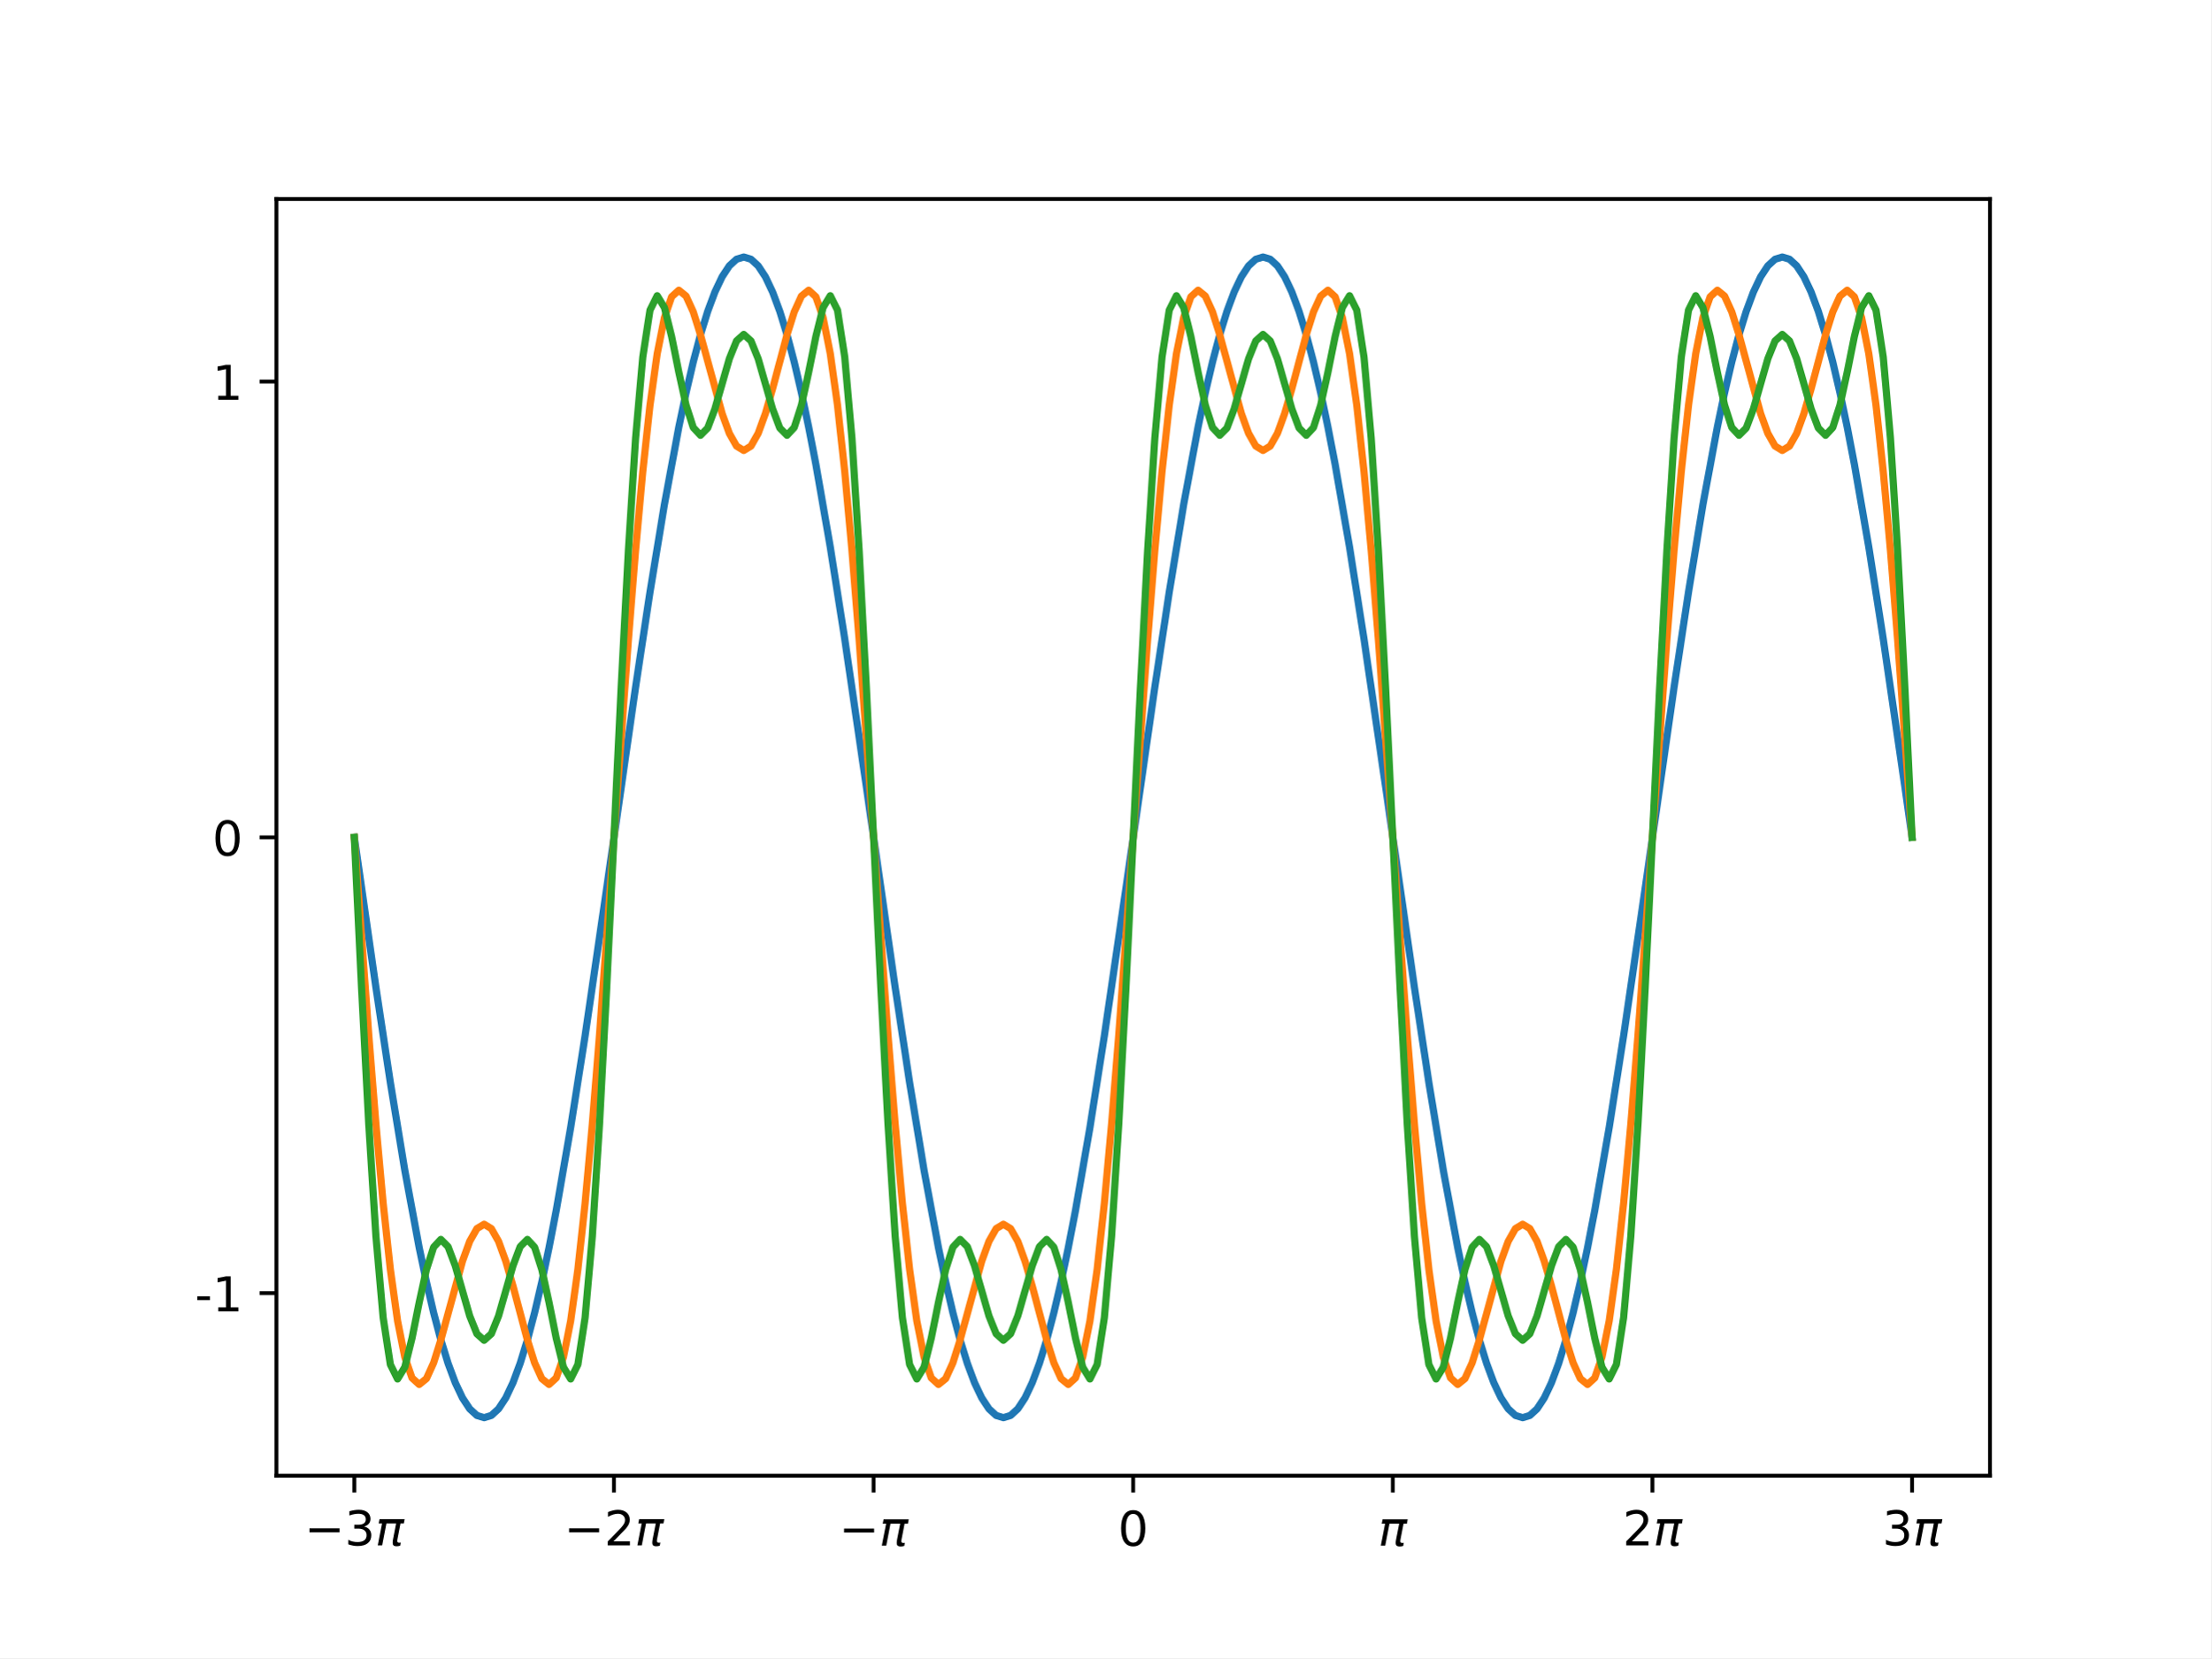
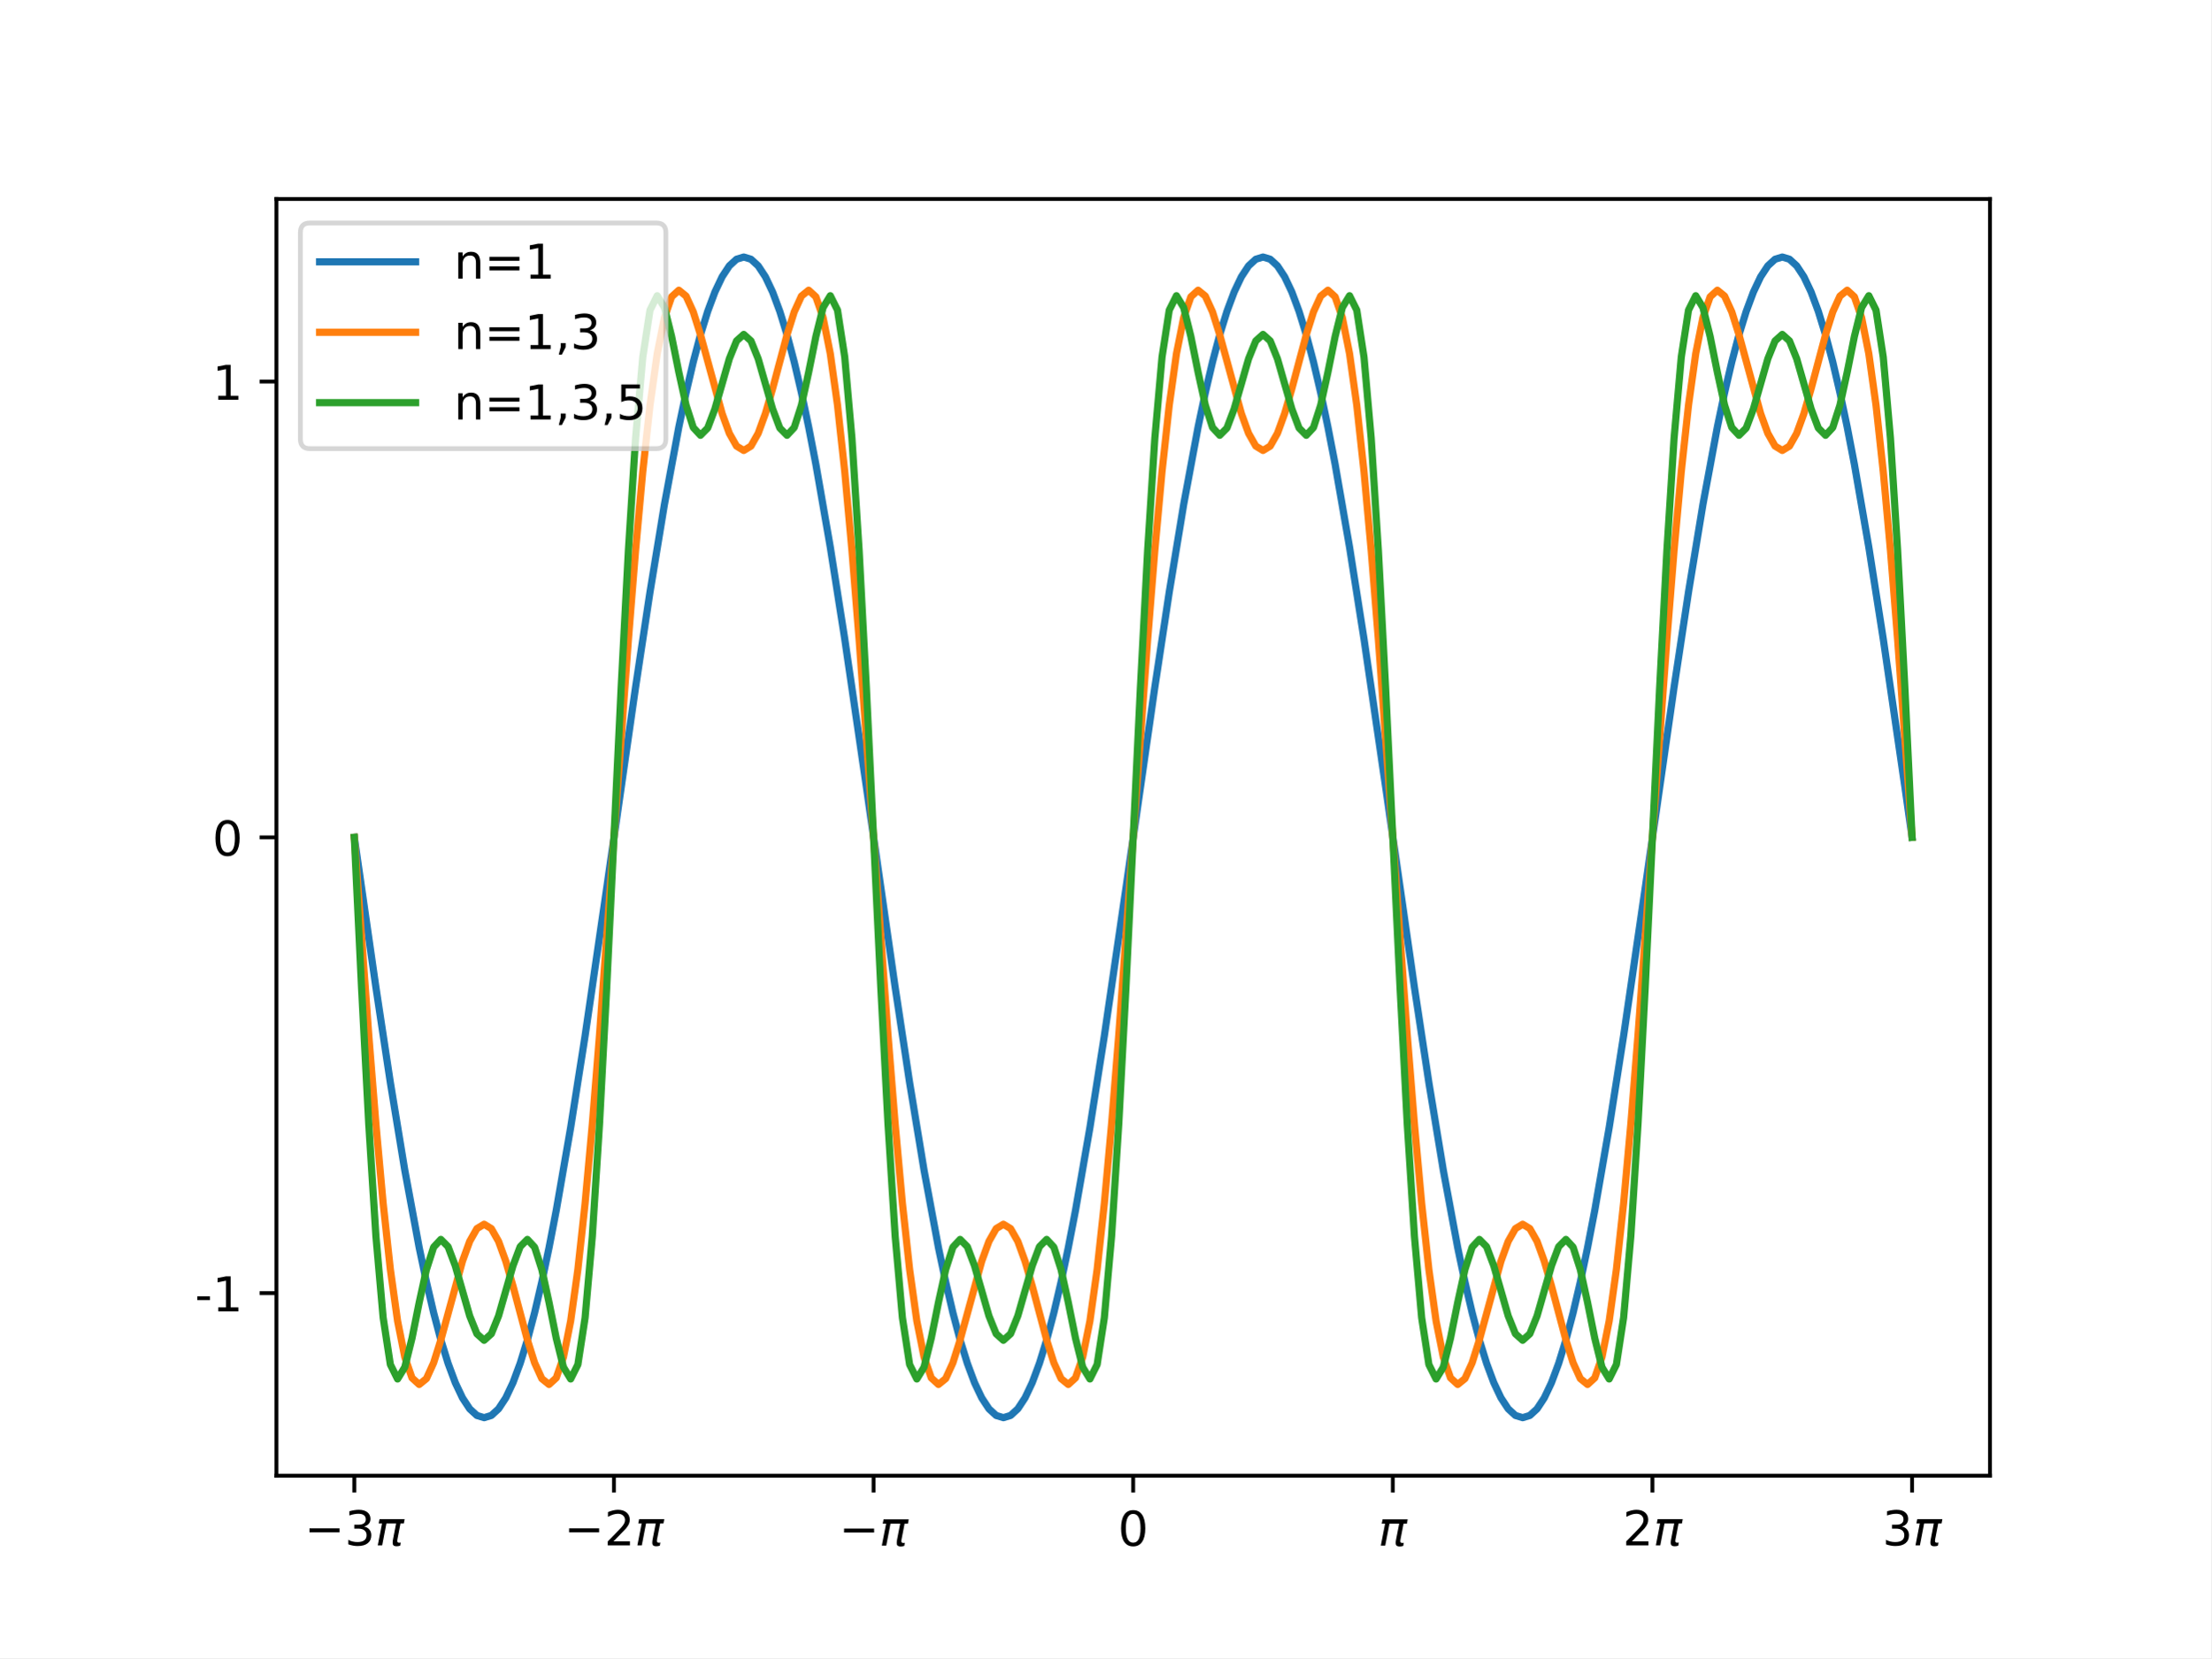
<svg xmlns="http://www.w3.org/2000/svg" xmlns:xlink="http://www.w3.org/1999/xlink" height="345.6pt" version="1.1" viewBox="0 0 460.8 345.6" width="460.8pt">
  <defs>
    <style type="text/css">
*{stroke-linecap:butt;stroke-linejoin:round;}
  </style>
  </defs>
  <g id="figure_1">
    <g id="patch_1">
      <path d="M 0 345.6  L 460.8 345.6  L 460.8 0  L 0 0  z " style="fill:#ffffff;" />
    </g>
    <g id="axes_1">
      <g id="patch_2">
        <path d="M 57.6 307.584  L 414.72 307.584  L 414.72 41.472  L 57.6 41.472  z " style="fill:#ffffff;" />
      </g>
      <g id="matplotlib.axis_1">
        <g id="xtick_1">
          <g id="line2d_1">
            <defs>
-               <path d="M 0 0  L 0 3.5  " id="mde4c291cba" style="stroke:#000000;stroke-width:0.8;" />
-             </defs>
-             <g>
-               <use style="stroke:#000000;stroke-width:0.8;" x="73.833" xlink:href="#mde4c291cba" y="307.584" />
+               <path d="M 0 0  L 0 3.5  " id="mf46857a7c7" style="stroke:#000000;stroke-width:0.8;" />
+             </defs>
+             <g>
+               <use style="stroke:#000000;stroke-width:0.8;" x="73.833" xlink:href="#mf46857a7c7" y="307.584" />
            </g>
          </g>
          <g id="text_1">
            <defs>
              <path d="M 10.594 35.5  L 73.188 35.5  L 73.188 27.203  L 10.594 27.203  z " id="DejaVuSans-2212" />
              <path d="M 40.578 39.312  Q 47.656 37.797 51.625 33  Q 55.609 28.219 55.609 21.188  Q 55.609 10.406 48.188 4.484  Q 40.766 -1.422 27.094 -1.422  Q 22.516 -1.422 17.656 -0.516  Q 12.797 0.391 7.625 2.203  L 7.625 11.719  Q 11.719 9.328 16.594 8.109  Q 21.484 6.891 26.812 6.891  Q 36.078 6.891 40.938 10.547  Q 45.797 14.203 45.797 21.188  Q 45.797 27.641 41.281 31.266  Q 36.766 34.906 28.719 34.906  L 20.219 34.906  L 20.219 43.016  L 29.109 43.016  Q 36.375 43.016 40.234 45.922  Q 44.094 48.828 44.094 54.297  Q 44.094 59.906 40.109 62.906  Q 36.141 65.922 28.719 65.922  Q 24.656 65.922 20.016 65.031  Q 15.375 64.156 9.812 62.312  L 9.812 71.094  Q 15.438 72.656 20.344 73.438  Q 25.25 74.219 29.594 74.219  Q 40.828 74.219 47.359 69.109  Q 53.906 64.016 53.906 55.328  Q 53.906 49.266 50.438 45.094  Q 46.969 40.922 40.578 39.312  z " id="DejaVuSans-33" />
              <path d="M 9.125 54.688  L 61.531 54.688  L 59.766 45.703  L 52.875 45.703  L 46.344 12.109  Q 45.656 8.594 46.578 7.031  Q 47.469 5.516 50.141 5.516  Q 50.875 5.516 51.953 5.672  Q 53.078 5.766 53.422 5.812  L 52.156 -0.688  Q 50.344 -1.312 48.484 -1.609  Q 46.578 -1.906 44.781 -1.906  Q 38.922 -1.906 37.312 1.266  Q 35.688 4.5 37.359 13.094  L 43.703 45.703  L 23.531 45.703  L 14.656 0  L 5.469 0  L 14.359 45.703  L 7.375 45.703  z " id="DejaVuSans-Oblique-3c0" />
            </defs>
            <g transform="translate(63.43273 322.1824)scale(0.1 -0.1)">
              <use transform="translate(0 0.78125)" xlink:href="#DejaVuSans-2212" />
              <use transform="translate(83.78906 0.78125)" xlink:href="#DejaVuSans-33" />
              <use transform="translate(147.4121 0.78125)" xlink:href="#DejaVuSans-Oblique-3c0" />
            </g>
          </g>
        </g>
        <g id="xtick_2">
          <g id="line2d_2">
            <g>
-               <use style="stroke:#000000;stroke-width:0.8;" x="127.942" xlink:href="#mde4c291cba" y="307.584" />
+               <use style="stroke:#000000;stroke-width:0.8;" x="127.942" xlink:href="#mf46857a7c7" y="307.584" />
            </g>
          </g>
          <g id="text_2">
            <defs>
              <path d="M 19.188 8.297  L 53.609 8.297  L 53.609 0  L 7.328 0  L 7.328 8.297  Q 12.938 14.109 22.625 23.891  Q 32.328 33.688 34.812 36.531  Q 39.547 41.844 41.422 45.531  Q 43.312 49.219 43.312 52.781  Q 43.312 58.594 39.234 62.25  Q 35.156 65.922 28.609 65.922  Q 23.969 65.922 18.812 64.312  Q 13.672 62.703 7.812 59.422  L 7.812 69.391  Q 13.766 71.781 18.938 73  Q 24.125 74.219 28.422 74.219  Q 39.75 74.219 46.484 68.547  Q 53.219 62.891 53.219 53.422  Q 53.219 48.922 51.531 44.891  Q 49.859 40.875 45.406 35.406  Q 44.188 33.984 37.641 27.219  Q 31.109 20.453 19.188 8.297  z " id="DejaVuSans-32" />
            </defs>
            <g transform="translate(117.5418 322.1824)scale(0.1 -0.1)">
              <use transform="translate(0 0.78125)" xlink:href="#DejaVuSans-2212" />
              <use transform="translate(83.78906 0.78125)" xlink:href="#DejaVuSans-32" />
              <use transform="translate(147.4121 0.78125)" xlink:href="#DejaVuSans-Oblique-3c0" />
            </g>
          </g>
        </g>
        <g id="xtick_3">
          <g id="line2d_3">
            <g>
-               <use style="stroke:#000000;stroke-width:0.8;" x="182.051" xlink:href="#mde4c291cba" y="307.584" />
+               <use style="stroke:#000000;stroke-width:0.8;" x="182.051" xlink:href="#mf46857a7c7" y="307.584" />
            </g>
          </g>
          <g id="text_3">
            <g transform="translate(174.8509 322.1824)scale(0.1 -0.1)">
              <use transform="translate(0 0.3125)" xlink:href="#DejaVuSans-2212" />
              <use transform="translate(83.78906 0.3125)" xlink:href="#DejaVuSans-Oblique-3c0" />
            </g>
          </g>
        </g>
        <g id="xtick_4">
          <g id="line2d_4">
            <g>
-               <use style="stroke:#000000;stroke-width:0.8;" x="236.16" xlink:href="#mde4c291cba" y="307.584" />
+               <use style="stroke:#000000;stroke-width:0.8;" x="236.16" xlink:href="#mf46857a7c7" y="307.584" />
            </g>
          </g>
          <g id="text_4">
            <defs>
              <path d="M 31.781 66.406  Q 24.172 66.406 20.328 58.906  Q 16.5 51.422 16.5 36.375  Q 16.5 21.391 20.328 13.891  Q 24.172 6.391 31.781 6.391  Q 39.453 6.391 43.281 13.891  Q 47.125 21.391 47.125 36.375  Q 47.125 51.422 43.281 58.906  Q 39.453 66.406 31.781 66.406  z M 31.781 74.219  Q 44.047 74.219 50.516 64.516  Q 56.984 54.828 56.984 36.375  Q 56.984 17.969 50.516 8.266  Q 44.047 -1.422 31.781 -1.422  Q 19.531 -1.422 13.062 8.266  Q 6.594 17.969 6.594 36.375  Q 6.594 54.828 13.062 64.516  Q 19.531 74.219 31.781 74.219  z " id="DejaVuSans-30" />
            </defs>
            <g transform="translate(232.9787 322.1824)scale(0.1 -0.1)">
              <use xlink:href="#DejaVuSans-30" />
            </g>
          </g>
        </g>
        <g id="xtick_5">
          <g id="line2d_5">
            <g>
-               <use style="stroke:#000000;stroke-width:0.8;" x="290.269" xlink:href="#mde4c291cba" y="307.584" />
+               <use style="stroke:#000000;stroke-width:0.8;" x="290.269" xlink:href="#mf46857a7c7" y="307.584" />
            </g>
          </g>
          <g id="text_5">
            <g transform="translate(287.2191 322.1824)scale(0.1 -0.1)">
              <use transform="translate(0 0.3125)" xlink:href="#DejaVuSans-Oblique-3c0" />
            </g>
          </g>
        </g>
        <g id="xtick_6">
          <g id="line2d_6">
            <g>
-               <use style="stroke:#000000;stroke-width:0.8;" x="344.378" xlink:href="#mde4c291cba" y="307.584" />
+               <use style="stroke:#000000;stroke-width:0.8;" x="344.378" xlink:href="#mf46857a7c7" y="307.584" />
            </g>
          </g>
          <g id="text_6">
            <g transform="translate(338.1782 322.1824)scale(0.1 -0.1)">
              <use transform="translate(0 0.78125)" xlink:href="#DejaVuSans-32" />
              <use transform="translate(63.62305 0.78125)" xlink:href="#DejaVuSans-Oblique-3c0" />
            </g>
          </g>
        </g>
        <g id="xtick_7">
          <g id="line2d_7">
            <g>
-               <use style="stroke:#000000;stroke-width:0.8;" x="398.487" xlink:href="#mde4c291cba" y="307.584" />
+               <use style="stroke:#000000;stroke-width:0.8;" x="398.487" xlink:href="#mf46857a7c7" y="307.584" />
            </g>
          </g>
          <g id="text_7">
            <g transform="translate(392.2873 322.1824)scale(0.1 -0.1)">
              <use transform="translate(0 0.78125)" xlink:href="#DejaVuSans-33" />
              <use transform="translate(63.62305 0.78125)" xlink:href="#DejaVuSans-Oblique-3c0" />
            </g>
          </g>
        </g>
      </g>
      <g id="matplotlib.axis_2">
        <g id="ytick_1">
          <g id="line2d_8">
            <defs>
-               <path d="M 0 0  L -3.5 0  " id="m4e3450dfe4" style="stroke:#000000;stroke-width:0.8;" />
-             </defs>
-             <g>
-               <use style="stroke:#000000;stroke-width:0.8;" x="57.6" xlink:href="#m4e3450dfe4" y="269.53" />
+               <path d="M 0 0  L -3.5 0  " id="m535eafcfd6" style="stroke:#000000;stroke-width:0.8;" />
+             </defs>
+             <g>
+               <use style="stroke:#000000;stroke-width:0.8;" x="57.6" xlink:href="#m535eafcfd6" y="269.53" />
            </g>
          </g>
          <g id="text_8">
            <defs>
              <path d="M 4.891 31.391  L 31.203 31.391  L 31.203 23.391  L 4.891 23.391  z " id="DejaVuSans-2d" />
              <path d="M 12.406 8.297  L 28.516 8.297  L 28.516 63.922  L 10.984 60.406  L 10.984 69.391  L 28.422 72.906  L 38.281 72.906  L 38.281 8.297  L 54.391 8.297  L 54.391 0  L 12.406 0  z " id="DejaVuSans-31" />
            </defs>
            <g transform="translate(40.62969 273.329)scale(0.1 -0.1)">
              <use xlink:href="#DejaVuSans-2d" />
              <use x="36.084" xlink:href="#DejaVuSans-31" />
            </g>
          </g>
        </g>
        <g id="ytick_2">
          <g id="line2d_9">
            <g>
-               <use style="stroke:#000000;stroke-width:0.8;" x="57.6" xlink:href="#m4e3450dfe4" y="174.528" />
+               <use style="stroke:#000000;stroke-width:0.8;" x="57.6" xlink:href="#m535eafcfd6" y="174.528" />
            </g>
          </g>
          <g id="text_9">
            <g transform="translate(44.2375 178.3272)scale(0.1 -0.1)">
              <use xlink:href="#DejaVuSans-30" />
            </g>
          </g>
        </g>
        <g id="ytick_3">
          <g id="line2d_10">
            <g>
-               <use style="stroke:#000000;stroke-width:0.8;" x="57.6" xlink:href="#m4e3450dfe4" y="79.526" />
+               <use style="stroke:#000000;stroke-width:0.8;" x="57.6" xlink:href="#m535eafcfd6" y="79.526" />
            </g>
          </g>
          <g id="text_10">
            <g transform="translate(44.2375 83.32546)scale(0.1 -0.1)">
              <use xlink:href="#DejaVuSans-31" />
            </g>
          </g>
        </g>
      </g>
      <g id="line2d_11">
-         <path clip-path="url(#p3f95b3da74)" d="M 73.833 174.528  L 78.342 205.835  L 81.348 225.648  L 84.354 243.908  L 87.36 260.06  L 88.863 267.189  L 90.366 273.613  L 91.869 279.282  L 93.372 284.155  L 94.875 288.193  L 96.378 291.366  L 97.881 293.65  L 99.384 295.028  L 100.887 295.488  L 102.39 295.028  L 103.893 293.65  L 105.396 291.366  L 106.899 288.193  L 108.402 284.155  L 109.905 279.282  L 111.408 273.613  L 112.912 267.189  L 114.415 260.06  L 115.918 252.28  L 118.924 235.008  L 121.93 215.899  L 126.439 185.07  L 132.451 143.221  L 135.457 123.408  L 138.463 105.148  L 141.469 88.996  L 142.972 81.867  L 144.475 75.443  L 145.978 69.774  L 147.481 64.901  L 148.984 60.863  L 150.487 57.69  L 151.99 55.406  L 153.493 54.028  L 154.996 53.568  L 156.499 54.028  L 158.002 55.406  L 159.505 57.69  L 161.008 60.863  L 162.512 64.901  L 164.015 69.774  L 165.518 75.443  L 167.021 81.867  L 168.524 88.996  L 170.027 96.776  L 173.033 114.048  L 176.039 133.157  L 180.548 163.986  L 186.56 205.835  L 189.566 225.648  L 192.572 243.908  L 195.578 260.06  L 197.081 267.189  L 198.584 273.613  L 200.087 279.282  L 201.59 284.155  L 203.093 288.193  L 204.596 291.366  L 206.099 293.65  L 207.602 295.028  L 209.105 295.488  L 210.608 295.028  L 212.112 293.65  L 213.615 291.366  L 215.118 288.193  L 216.621 284.155  L 218.124 279.282  L 219.627 273.613  L 221.13 267.189  L 222.633 260.06  L 224.136 252.28  L 227.142 235.008  L 230.148 215.899  L 234.657 185.07  L 240.669 143.221  L 243.675 123.408  L 246.681 105.148  L 249.687 88.996  L 251.19 81.867  L 252.693 75.443  L 254.196 69.774  L 255.699 64.901  L 257.202 60.863  L 258.705 57.69  L 260.208 55.406  L 261.712 54.028  L 263.215 53.568  L 264.718 54.028  L 266.221 55.406  L 267.724 57.69  L 269.227 60.863  L 270.73 64.901  L 272.233 69.774  L 273.736 75.443  L 275.239 81.867  L 276.742 88.996  L 278.245 96.776  L 281.251 114.048  L 284.257 133.157  L 288.766 163.986  L 294.778 205.835  L 297.784 225.648  L 300.79 243.908  L 303.796 260.06  L 305.299 267.189  L 306.802 273.613  L 308.305 279.282  L 309.808 284.155  L 311.312 288.193  L 312.815 291.366  L 314.318 293.65  L 315.821 295.028  L 317.324 295.488  L 318.827 295.028  L 320.33 293.65  L 321.833 291.366  L 323.336 288.193  L 324.839 284.155  L 326.342 279.282  L 327.845 273.613  L 329.348 267.189  L 330.851 260.06  L 332.354 252.28  L 335.36 235.008  L 338.366 215.899  L 342.875 185.07  L 348.887 143.221  L 351.893 123.408  L 354.899 105.148  L 357.905 88.996  L 359.408 81.867  L 360.912 75.443  L 362.415 69.774  L 363.918 64.901  L 365.421 60.863  L 366.924 57.69  L 368.427 55.406  L 369.93 54.028  L 371.433 53.568  L 372.936 54.028  L 374.439 55.406  L 375.942 57.69  L 377.445 60.863  L 378.948 64.901  L 380.451 69.774  L 381.954 75.443  L 383.457 81.867  L 384.96 88.996  L 386.463 96.776  L 389.469 114.048  L 392.475 133.157  L 396.984 163.986  L 398.487 174.528  L 398.487 174.528  " style="fill:none;stroke:#1f77b4;stroke-linecap:square;stroke-width:1.5;" />
+         <path clip-path="url(#p08bfee9111)" d="M 73.833 174.528  L 78.342 205.835  L 81.348 225.648  L 84.354 243.908  L 87.36 260.06  L 88.863 267.189  L 90.366 273.613  L 91.869 279.282  L 93.372 284.155  L 94.875 288.193  L 96.378 291.366  L 97.881 293.65  L 99.384 295.028  L 100.887 295.488  L 102.39 295.028  L 103.893 293.65  L 105.396 291.366  L 106.899 288.193  L 108.402 284.155  L 109.905 279.282  L 111.408 273.613  L 112.912 267.189  L 114.415 260.06  L 115.918 252.28  L 118.924 235.008  L 121.93 215.899  L 126.439 185.07  L 132.451 143.221  L 135.457 123.408  L 138.463 105.148  L 141.469 88.996  L 142.972 81.867  L 144.475 75.443  L 145.978 69.774  L 147.481 64.901  L 148.984 60.863  L 150.487 57.69  L 151.99 55.406  L 153.493 54.028  L 154.996 53.568  L 156.499 54.028  L 158.002 55.406  L 159.505 57.69  L 161.008 60.863  L 162.512 64.901  L 164.015 69.774  L 165.518 75.443  L 167.021 81.867  L 168.524 88.996  L 170.027 96.776  L 173.033 114.048  L 176.039 133.157  L 180.548 163.986  L 186.56 205.835  L 189.566 225.648  L 192.572 243.908  L 195.578 260.06  L 197.081 267.189  L 198.584 273.613  L 200.087 279.282  L 201.59 284.155  L 203.093 288.193  L 204.596 291.366  L 206.099 293.65  L 207.602 295.028  L 209.105 295.488  L 210.608 295.028  L 212.112 293.65  L 213.615 291.366  L 215.118 288.193  L 216.621 284.155  L 218.124 279.282  L 219.627 273.613  L 221.13 267.189  L 222.633 260.06  L 224.136 252.28  L 227.142 235.008  L 230.148 215.899  L 234.657 185.07  L 240.669 143.221  L 243.675 123.408  L 246.681 105.148  L 249.687 88.996  L 251.19 81.867  L 252.693 75.443  L 254.196 69.774  L 255.699 64.901  L 257.202 60.863  L 258.705 57.69  L 260.208 55.406  L 261.712 54.028  L 263.215 53.568  L 264.718 54.028  L 266.221 55.406  L 267.724 57.69  L 269.227 60.863  L 270.73 64.901  L 272.233 69.774  L 273.736 75.443  L 275.239 81.867  L 276.742 88.996  L 278.245 96.776  L 281.251 114.048  L 284.257 133.157  L 288.766 163.986  L 294.778 205.835  L 297.784 225.648  L 300.79 243.908  L 303.796 260.06  L 305.299 267.189  L 306.802 273.613  L 308.305 279.282  L 309.808 284.155  L 311.312 288.193  L 312.815 291.366  L 314.318 293.65  L 315.821 295.028  L 317.324 295.488  L 318.827 295.028  L 320.33 293.65  L 321.833 291.366  L 323.336 288.193  L 324.839 284.155  L 326.342 279.282  L 327.845 273.613  L 329.348 267.189  L 330.851 260.06  L 332.354 252.28  L 335.36 235.008  L 338.366 215.899  L 342.875 185.07  L 348.887 143.221  L 351.893 123.408  L 354.899 105.148  L 357.905 88.996  L 359.408 81.867  L 360.912 75.443  L 362.415 69.774  L 363.918 64.901  L 365.421 60.863  L 366.924 57.69  L 368.427 55.406  L 369.93 54.028  L 371.433 53.568  L 372.936 54.028  L 374.439 55.406  L 375.942 57.69  L 377.445 60.863  L 378.948 64.901  L 380.451 69.774  L 381.954 75.443  L 383.457 81.867  L 384.96 88.996  L 386.463 96.776  L 389.469 114.048  L 392.475 133.157  L 396.984 163.986  L 398.487 174.528  L 398.487 174.528  " style="fill:none;stroke:#1f77b4;stroke-linecap:square;stroke-width:1.5;" />
      </g>
      <g id="line2d_12">
-         <path clip-path="url(#p3f95b3da74)" d="M 73.833 174.528  L 76.839 215.692  L 78.342 234.345  L 79.845 250.817  L 81.348 264.594  L 82.851 275.328  L 84.354 282.854  L 85.857 287.198  L 87.36 288.57  L 88.863 287.349  L 90.366 284.048  L 91.869 279.282  L 96.378 262.856  L 97.881 258.732  L 99.384 256.082  L 100.887 255.168  L 102.39 256.082  L 103.893 258.732  L 105.396 262.856  L 106.899 268.033  L 109.905 279.282  L 111.408 284.048  L 112.912 287.349  L 114.415 288.57  L 115.918 287.198  L 117.421 282.854  L 118.924 275.328  L 120.427 264.594  L 121.93 250.817  L 123.433 234.345  L 124.936 215.692  L 127.942 174.528  L 130.948 133.364  L 132.451 114.711  L 133.954 98.239  L 135.457 84.462  L 136.96 73.728  L 138.463 66.202  L 139.966 61.858  L 141.469 60.486  L 142.972 61.707  L 144.475 65.008  L 145.978 69.774  L 150.487 86.2  L 151.99 90.324  L 153.493 92.974  L 154.996 93.888  L 156.499 92.974  L 158.002 90.324  L 159.505 86.2  L 161.008 81.023  L 164.015 69.774  L 165.518 65.008  L 167.021 61.707  L 168.524 60.486  L 170.027 61.858  L 171.53 66.202  L 173.033 73.728  L 174.536 84.462  L 176.039 98.239  L 177.542 114.711  L 179.045 133.364  L 182.051 174.528  L 185.057 215.692  L 186.56 234.345  L 188.063 250.817  L 189.566 264.594  L 191.069 275.328  L 192.572 282.854  L 194.075 287.198  L 195.578 288.57  L 197.081 287.349  L 198.584 284.048  L 200.087 279.282  L 204.596 262.856  L 206.099 258.732  L 207.602 256.082  L 209.105 255.168  L 210.608 256.082  L 212.112 258.732  L 213.615 262.856  L 215.118 268.033  L 218.124 279.282  L 219.627 284.048  L 221.13 287.349  L 222.633 288.57  L 224.136 287.198  L 225.639 282.854  L 227.142 275.328  L 228.645 264.594  L 230.148 250.817  L 231.651 234.345  L 233.154 215.692  L 236.16 174.528  L 239.166 133.364  L 240.669 114.711  L 242.172 98.239  L 243.675 84.462  L 245.178 73.728  L 246.681 66.202  L 248.184 61.858  L 249.687 60.486  L 251.19 61.707  L 252.693 65.008  L 254.196 69.774  L 258.705 86.2  L 260.208 90.324  L 261.712 92.974  L 263.215 93.888  L 264.718 92.974  L 266.221 90.324  L 267.724 86.2  L 269.227 81.023  L 272.233 69.774  L 273.736 65.008  L 275.239 61.707  L 276.742 60.486  L 278.245 61.858  L 279.748 66.202  L 281.251 73.728  L 282.754 84.462  L 284.257 98.239  L 285.76 114.711  L 287.263 133.364  L 290.269 174.528  L 293.275 215.692  L 294.778 234.345  L 296.281 250.817  L 297.784 264.594  L 299.287 275.328  L 300.79 282.854  L 302.293 287.198  L 303.796 288.57  L 305.299 287.349  L 306.802 284.048  L 308.305 279.282  L 312.815 262.856  L 314.318 258.732  L 315.821 256.082  L 317.324 255.168  L 318.827 256.082  L 320.33 258.732  L 321.833 262.856  L 323.336 268.033  L 326.342 279.282  L 327.845 284.048  L 329.348 287.349  L 330.851 288.57  L 332.354 287.198  L 333.857 282.854  L 335.36 275.328  L 336.863 264.594  L 338.366 250.817  L 339.869 234.345  L 341.372 215.692  L 344.378 174.528  L 347.384 133.364  L 348.887 114.711  L 350.39 98.239  L 351.893 84.462  L 353.396 73.728  L 354.899 66.202  L 356.402 61.858  L 357.905 60.486  L 359.408 61.707  L 360.912 65.008  L 362.415 69.774  L 366.924 86.2  L 368.427 90.324  L 369.93 92.974  L 371.433 93.888  L 372.936 92.974  L 374.439 90.324  L 375.942 86.2  L 377.445 81.023  L 380.451 69.774  L 381.954 65.008  L 383.457 61.707  L 384.96 60.486  L 386.463 61.858  L 387.966 66.202  L 389.469 73.728  L 390.972 84.462  L 392.475 98.239  L 393.978 114.711  L 395.481 133.364  L 398.487 174.528  L 398.487 174.528  " style="fill:none;stroke:#ff7f0e;stroke-linecap:square;stroke-width:1.5;" />
+         <path clip-path="url(#p08bfee9111)" d="M 73.833 174.528  L 76.839 215.692  L 78.342 234.345  L 79.845 250.817  L 81.348 264.594  L 82.851 275.328  L 84.354 282.854  L 85.857 287.198  L 87.36 288.57  L 88.863 287.349  L 90.366 284.048  L 91.869 279.282  L 96.378 262.856  L 97.881 258.732  L 99.384 256.082  L 100.887 255.168  L 102.39 256.082  L 103.893 258.732  L 105.396 262.856  L 106.899 268.033  L 109.905 279.282  L 111.408 284.048  L 112.912 287.349  L 114.415 288.57  L 115.918 287.198  L 117.421 282.854  L 118.924 275.328  L 120.427 264.594  L 121.93 250.817  L 123.433 234.345  L 124.936 215.692  L 127.942 174.528  L 130.948 133.364  L 132.451 114.711  L 133.954 98.239  L 135.457 84.462  L 136.96 73.728  L 138.463 66.202  L 139.966 61.858  L 141.469 60.486  L 142.972 61.707  L 144.475 65.008  L 145.978 69.774  L 150.487 86.2  L 151.99 90.324  L 153.493 92.974  L 154.996 93.888  L 156.499 92.974  L 158.002 90.324  L 159.505 86.2  L 161.008 81.023  L 164.015 69.774  L 165.518 65.008  L 167.021 61.707  L 168.524 60.486  L 170.027 61.858  L 171.53 66.202  L 173.033 73.728  L 174.536 84.462  L 176.039 98.239  L 177.542 114.711  L 179.045 133.364  L 182.051 174.528  L 185.057 215.692  L 186.56 234.345  L 188.063 250.817  L 189.566 264.594  L 191.069 275.328  L 192.572 282.854  L 194.075 287.198  L 195.578 288.57  L 197.081 287.349  L 198.584 284.048  L 200.087 279.282  L 204.596 262.856  L 206.099 258.732  L 207.602 256.082  L 209.105 255.168  L 210.608 256.082  L 212.112 258.732  L 213.615 262.856  L 215.118 268.033  L 218.124 279.282  L 219.627 284.048  L 221.13 287.349  L 222.633 288.57  L 224.136 287.198  L 225.639 282.854  L 227.142 275.328  L 228.645 264.594  L 230.148 250.817  L 231.651 234.345  L 233.154 215.692  L 236.16 174.528  L 239.166 133.364  L 240.669 114.711  L 242.172 98.239  L 243.675 84.462  L 245.178 73.728  L 246.681 66.202  L 248.184 61.858  L 249.687 60.486  L 251.19 61.707  L 252.693 65.008  L 254.196 69.774  L 258.705 86.2  L 260.208 90.324  L 261.712 92.974  L 263.215 93.888  L 264.718 92.974  L 266.221 90.324  L 267.724 86.2  L 269.227 81.023  L 272.233 69.774  L 273.736 65.008  L 275.239 61.707  L 276.742 60.486  L 278.245 61.858  L 279.748 66.202  L 281.251 73.728  L 282.754 84.462  L 284.257 98.239  L 285.76 114.711  L 287.263 133.364  L 290.269 174.528  L 293.275 215.692  L 294.778 234.345  L 296.281 250.817  L 297.784 264.594  L 299.287 275.328  L 300.79 282.854  L 302.293 287.198  L 303.796 288.57  L 305.299 287.349  L 306.802 284.048  L 308.305 279.282  L 312.815 262.856  L 314.318 258.732  L 315.821 256.082  L 317.324 255.168  L 318.827 256.082  L 320.33 258.732  L 321.833 262.856  L 323.336 268.033  L 326.342 279.282  L 327.845 284.048  L 329.348 287.349  L 330.851 288.57  L 332.354 287.198  L 333.857 282.854  L 335.36 275.328  L 336.863 264.594  L 338.366 250.817  L 339.869 234.345  L 341.372 215.692  L 344.378 174.528  L 347.384 133.364  L 348.887 114.711  L 350.39 98.239  L 351.893 84.462  L 353.396 73.728  L 354.899 66.202  L 356.402 61.858  L 357.905 60.486  L 359.408 61.707  L 360.912 65.008  L 362.415 69.774  L 366.924 86.2  L 368.427 90.324  L 369.93 92.974  L 371.433 93.888  L 372.936 92.974  L 374.439 90.324  L 375.942 86.2  L 377.445 81.023  L 380.451 69.774  L 381.954 65.008  L 383.457 61.707  L 384.96 60.486  L 386.463 61.858  L 387.966 66.202  L 389.469 73.728  L 390.972 84.462  L 392.475 98.239  L 393.978 114.711  L 395.481 133.364  L 398.487 174.528  L 398.487 174.528  " style="fill:none;stroke:#ff7f0e;stroke-linecap:square;stroke-width:1.5;" />
      </g>
      <g id="line2d_13">
-         <path clip-path="url(#p3f95b3da74)" d="M 73.833 174.528  L 75.336 205.73  L 76.839 234.225  L 78.342 257.713  L 79.845 274.641  L 81.348 284.411  L 82.851 287.424  L 84.354 284.962  L 85.857 278.924  L 87.36 271.464  L 88.863 264.616  L 90.366 259.948  L 91.869 258.332  L 93.372 259.843  L 94.875 263.832  L 97.881 274.283  L 99.384 278.007  L 100.887 279.36  L 102.39 278.007  L 103.893 274.283  L 106.899 263.832  L 108.402 259.843  L 109.905 258.332  L 111.408 259.948  L 112.912 264.616  L 114.415 271.464  L 115.918 278.924  L 117.421 284.962  L 118.924 287.424  L 120.427 284.411  L 121.93 274.641  L 123.433 257.713  L 124.936 234.225  L 126.439 205.73  L 129.445 143.326  L 130.948 114.831  L 132.451 91.343  L 133.954 74.415  L 135.457 64.645  L 136.96 61.632  L 138.463 64.094  L 139.966 70.132  L 141.469 77.592  L 142.972 84.44  L 144.475 89.108  L 145.978 90.724  L 147.481 89.213  L 148.984 85.224  L 151.99 74.773  L 153.493 71.049  L 154.996 69.696  L 156.499 71.049  L 158.002 74.773  L 161.008 85.224  L 162.512 89.213  L 164.015 90.724  L 165.518 89.108  L 167.021 84.44  L 168.524 77.592  L 170.027 70.132  L 171.53 64.094  L 173.033 61.632  L 174.536 64.645  L 176.039 74.415  L 177.542 91.343  L 179.045 114.831  L 180.548 143.326  L 183.554 205.73  L 185.057 234.225  L 186.56 257.713  L 188.063 274.641  L 189.566 284.411  L 191.069 287.424  L 192.572 284.962  L 194.075 278.924  L 195.578 271.464  L 197.081 264.616  L 198.584 259.948  L 200.087 258.332  L 201.59 259.843  L 203.093 263.832  L 206.099 274.283  L 207.602 278.007  L 209.105 279.36  L 210.608 278.007  L 212.112 274.283  L 215.118 263.832  L 216.621 259.843  L 218.124 258.332  L 219.627 259.948  L 221.13 264.616  L 222.633 271.464  L 224.136 278.924  L 225.639 284.962  L 227.142 287.424  L 228.645 284.411  L 230.148 274.641  L 231.651 257.713  L 233.154 234.225  L 234.657 205.73  L 237.663 143.326  L 239.166 114.831  L 240.669 91.343  L 242.172 74.415  L 243.675 64.645  L 245.178 61.632  L 246.681 64.094  L 248.184 70.132  L 249.687 77.592  L 251.19 84.44  L 252.693 89.108  L 254.196 90.724  L 255.699 89.213  L 257.202 85.224  L 260.208 74.773  L 261.712 71.049  L 263.215 69.696  L 264.718 71.049  L 266.221 74.773  L 269.227 85.224  L 270.73 89.213  L 272.233 90.724  L 273.736 89.108  L 275.239 84.44  L 276.742 77.592  L 278.245 70.132  L 279.748 64.094  L 281.251 61.632  L 282.754 64.645  L 284.257 74.415  L 285.76 91.343  L 287.263 114.831  L 288.766 143.326  L 291.772 205.73  L 293.275 234.225  L 294.778 257.713  L 296.281 274.641  L 297.784 284.411  L 299.287 287.424  L 300.79 284.962  L 302.293 278.924  L 303.796 271.464  L 305.299 264.616  L 306.802 259.948  L 308.305 258.332  L 309.808 259.843  L 311.312 263.832  L 314.318 274.283  L 315.821 278.007  L 317.324 279.36  L 318.827 278.007  L 320.33 274.283  L 323.336 263.832  L 324.839 259.843  L 326.342 258.332  L 327.845 259.948  L 329.348 264.616  L 330.851 271.464  L 332.354 278.924  L 333.857 284.962  L 335.36 287.424  L 336.863 284.411  L 338.366 274.641  L 339.869 257.713  L 341.372 234.225  L 342.875 205.73  L 345.881 143.326  L 347.384 114.831  L 348.887 91.343  L 350.39 74.415  L 351.893 64.645  L 353.396 61.632  L 354.899 64.094  L 356.402 70.132  L 357.905 77.592  L 359.408 84.44  L 360.912 89.108  L 362.415 90.724  L 363.918 89.213  L 365.421 85.224  L 368.427 74.773  L 369.93 71.049  L 371.433 69.696  L 372.936 71.049  L 374.439 74.773  L 377.445 85.224  L 378.948 89.213  L 380.451 90.724  L 381.954 89.108  L 383.457 84.44  L 384.96 77.592  L 386.463 70.132  L 387.966 64.094  L 389.469 61.632  L 390.972 64.645  L 392.475 74.415  L 393.978 91.343  L 395.481 114.831  L 396.984 143.326  L 398.487 174.528  L 398.487 174.528  " style="fill:none;stroke:#2ca02c;stroke-linecap:square;stroke-width:1.5;" />
+         <path clip-path="url(#p08bfee9111)" d="M 73.833 174.528  L 75.336 205.73  L 76.839 234.225  L 78.342 257.713  L 79.845 274.641  L 81.348 284.411  L 82.851 287.424  L 84.354 284.962  L 85.857 278.924  L 87.36 271.464  L 88.863 264.616  L 90.366 259.948  L 91.869 258.332  L 93.372 259.843  L 94.875 263.832  L 97.881 274.283  L 99.384 278.007  L 100.887 279.36  L 102.39 278.007  L 103.893 274.283  L 106.899 263.832  L 108.402 259.843  L 109.905 258.332  L 111.408 259.948  L 112.912 264.616  L 114.415 271.464  L 115.918 278.924  L 117.421 284.962  L 118.924 287.424  L 120.427 284.411  L 121.93 274.641  L 123.433 257.713  L 124.936 234.225  L 126.439 205.73  L 129.445 143.326  L 130.948 114.831  L 132.451 91.343  L 133.954 74.415  L 135.457 64.645  L 136.96 61.632  L 138.463 64.094  L 139.966 70.132  L 141.469 77.592  L 142.972 84.44  L 144.475 89.108  L 145.978 90.724  L 147.481 89.213  L 148.984 85.224  L 151.99 74.773  L 153.493 71.049  L 154.996 69.696  L 156.499 71.049  L 158.002 74.773  L 161.008 85.224  L 162.512 89.213  L 164.015 90.724  L 165.518 89.108  L 167.021 84.44  L 168.524 77.592  L 170.027 70.132  L 171.53 64.094  L 173.033 61.632  L 174.536 64.645  L 176.039 74.415  L 177.542 91.343  L 179.045 114.831  L 180.548 143.326  L 183.554 205.73  L 185.057 234.225  L 186.56 257.713  L 188.063 274.641  L 189.566 284.411  L 191.069 287.424  L 192.572 284.962  L 194.075 278.924  L 195.578 271.464  L 197.081 264.616  L 198.584 259.948  L 200.087 258.332  L 201.59 259.843  L 203.093 263.832  L 206.099 274.283  L 207.602 278.007  L 209.105 279.36  L 210.608 278.007  L 212.112 274.283  L 215.118 263.832  L 216.621 259.843  L 218.124 258.332  L 219.627 259.948  L 221.13 264.616  L 222.633 271.464  L 224.136 278.924  L 225.639 284.962  L 227.142 287.424  L 228.645 284.411  L 230.148 274.641  L 231.651 257.713  L 233.154 234.225  L 234.657 205.73  L 237.663 143.326  L 239.166 114.831  L 240.669 91.343  L 242.172 74.415  L 243.675 64.645  L 245.178 61.632  L 246.681 64.094  L 248.184 70.132  L 249.687 77.592  L 251.19 84.44  L 252.693 89.108  L 254.196 90.724  L 255.699 89.213  L 257.202 85.224  L 260.208 74.773  L 261.712 71.049  L 263.215 69.696  L 264.718 71.049  L 266.221 74.773  L 269.227 85.224  L 270.73 89.213  L 272.233 90.724  L 273.736 89.108  L 275.239 84.44  L 276.742 77.592  L 278.245 70.132  L 279.748 64.094  L 281.251 61.632  L 282.754 64.645  L 284.257 74.415  L 285.76 91.343  L 287.263 114.831  L 288.766 143.326  L 291.772 205.73  L 293.275 234.225  L 294.778 257.713  L 296.281 274.641  L 297.784 284.411  L 299.287 287.424  L 300.79 284.962  L 302.293 278.924  L 303.796 271.464  L 305.299 264.616  L 306.802 259.948  L 308.305 258.332  L 309.808 259.843  L 311.312 263.832  L 314.318 274.283  L 315.821 278.007  L 317.324 279.36  L 318.827 278.007  L 320.33 274.283  L 323.336 263.832  L 324.839 259.843  L 326.342 258.332  L 327.845 259.948  L 329.348 264.616  L 330.851 271.464  L 332.354 278.924  L 333.857 284.962  L 335.36 287.424  L 336.863 284.411  L 338.366 274.641  L 339.869 257.713  L 341.372 234.225  L 342.875 205.73  L 345.881 143.326  L 347.384 114.831  L 348.887 91.343  L 350.39 74.415  L 351.893 64.645  L 353.396 61.632  L 354.899 64.094  L 356.402 70.132  L 357.905 77.592  L 359.408 84.44  L 360.912 89.108  L 362.415 90.724  L 363.918 89.213  L 365.421 85.224  L 368.427 74.773  L 369.93 71.049  L 371.433 69.696  L 372.936 71.049  L 374.439 74.773  L 377.445 85.224  L 378.948 89.213  L 380.451 90.724  L 381.954 89.108  L 383.457 84.44  L 384.96 77.592  L 386.463 70.132  L 387.966 64.094  L 389.469 61.632  L 390.972 64.645  L 392.475 74.415  L 393.978 91.343  L 395.481 114.831  L 396.984 143.326  L 398.487 174.528  L 398.487 174.528  " style="fill:none;stroke:#2ca02c;stroke-linecap:square;stroke-width:1.5;" />
      </g>
      <g id="patch_3">
        <path d="M 57.6 307.584  L 57.6 41.472  " style="fill:none;stroke:#000000;stroke-linecap:square;stroke-linejoin:miter;stroke-width:0.8;" />
      </g>
      <g id="patch_4">
        <path d="M 414.72 307.584  L 414.72 41.472  " style="fill:none;stroke:#000000;stroke-linecap:square;stroke-linejoin:miter;stroke-width:0.8;" />
      </g>
      <g id="patch_5">
        <path d="M 57.6 307.584  L 414.72 307.584  " style="fill:none;stroke:#000000;stroke-linecap:square;stroke-linejoin:miter;stroke-width:0.8;" />
      </g>
      <g id="patch_6">
        <path d="M 57.6 41.472  L 414.72 41.472  " style="fill:none;stroke:#000000;stroke-linecap:square;stroke-linejoin:miter;stroke-width:0.8;" />
+       </g>
+       <g id="legend_1">
+         <g id="patch_7">
+           <path d="M 64.6 93.506  L 136.761 93.506  Q 138.761 93.506 138.761 91.506  L 138.761 48.472  Q 138.761 46.472 136.761 46.472  L 64.6 46.472  Q 62.6 46.472 62.6 48.472  L 62.6 91.506  Q 62.6 93.506 64.6 93.506  z " style="fill:#ffffff;opacity:0.8;stroke:#cccccc;stroke-linejoin:miter;" />
+         </g>
+         <g id="line2d_14">
+           <path d="M 66.6 54.57  L 86.6 54.57  " style="fill:none;stroke:#1f77b4;stroke-linecap:square;stroke-width:1.5;" />
+         </g>
+         <g id="line2d_15" />
+         <g id="text_11">
+           <defs>
+             <path d="M 54.891 33.016  L 54.891 0  L 45.906 0  L 45.906 32.719  Q 45.906 40.484 42.875 44.328  Q 39.844 48.188 33.797 48.188  Q 26.516 48.188 22.312 43.547  Q 18.109 38.922 18.109 30.906  L 18.109 0  L 9.078 0  L 9.078 54.688  L 18.109 54.688  L 18.109 46.188  Q 21.344 51.125 25.703 53.562  Q 30.078 56 35.797 56  Q 45.219 56 50.047 50.172  Q 54.891 44.344 54.891 33.016  z " id="DejaVuSans-6e" />
+             <path d="M 10.594 45.406  L 73.188 45.406  L 73.188 37.203  L 10.594 37.203  z M 10.594 25.484  L 73.188 25.484  L 73.188 17.188  L 10.594 17.188  z " id="DejaVuSans-3d" />
+           </defs>
+           <g transform="translate(94.6 58.07044)scale(0.1 -0.1)">
+             <use xlink:href="#DejaVuSans-6e" />
+             <use x="63.379" xlink:href="#DejaVuSans-3d" />
+             <use x="147.168" xlink:href="#DejaVuSans-31" />
+           </g>
+         </g>
+         <g id="line2d_16">
+           <path d="M 66.6 69.249  L 86.6 69.249  " style="fill:none;stroke:#ff7f0e;stroke-linecap:square;stroke-width:1.5;" />
+         </g>
+         <g id="line2d_17" />
+         <g id="text_12">
+           <defs>
+             <path d="M 11.719 12.406  L 22.016 12.406  L 22.016 4  L 14.016 -11.625  L 7.719 -11.625  L 11.719 4  z " id="DejaVuSans-2c" />
+           </defs>
+           <g transform="translate(94.6 72.74856)scale(0.1 -0.1)">
+             <use xlink:href="#DejaVuSans-6e" />
+             <use x="63.379" xlink:href="#DejaVuSans-3d" />
+             <use x="147.168" xlink:href="#DejaVuSans-31" />
+             <use x="210.791" xlink:href="#DejaVuSans-2c" />
+             <use x="242.578" xlink:href="#DejaVuSans-33" />
+           </g>
+         </g>
+         <g id="line2d_18">
+           <path d="M 66.6 83.927  L 86.6 83.927  " style="fill:none;stroke:#2ca02c;stroke-linecap:square;stroke-width:1.5;" />
+         </g>
+         <g id="line2d_19" />
+         <g id="text_13">
+           <defs>
+             <path d="M 10.797 72.906  L 49.516 72.906  L 49.516 64.594  L 19.828 64.594  L 19.828 46.734  Q 21.969 47.469 24.109 47.828  Q 26.266 48.188 28.422 48.188  Q 40.625 48.188 47.75 41.5  Q 54.891 34.812 54.891 23.391  Q 54.891 11.625 47.562 5.094  Q 40.234 -1.422 26.906 -1.422  Q 22.312 -1.422 17.547 -0.641  Q 12.797 0.141 7.719 1.703  L 7.719 11.625  Q 12.109 9.234 16.797 8.062  Q 21.484 6.891 26.703 6.891  Q 35.156 6.891 40.078 11.328  Q 45.016 15.766 45.016 23.391  Q 45.016 31 40.078 35.438  Q 35.156 39.891 26.703 39.891  Q 22.75 39.891 18.812 39.016  Q 14.891 38.141 10.797 36.281  z " id="DejaVuSans-35" />
+           </defs>
+           <g transform="translate(94.6 87.42669)scale(0.1 -0.1)">
+             <use xlink:href="#DejaVuSans-6e" />
+             <use x="63.379" xlink:href="#DejaVuSans-3d" />
+             <use x="147.168" xlink:href="#DejaVuSans-31" />
+             <use x="210.791" xlink:href="#DejaVuSans-2c" />
+             <use x="242.578" xlink:href="#DejaVuSans-33" />
+             <use x="306.201" xlink:href="#DejaVuSans-2c" />
+             <use x="337.988" xlink:href="#DejaVuSans-35" />
+           </g>
+         </g>
      </g>
    </g>
  </g>
  <defs>
-     <clipPath id="p3f95b3da74">
+     <clipPath id="p08bfee9111">
      <rect height="266.112" width="357.12" x="57.6" y="41.472" />
    </clipPath>
  </defs>
</svg>
